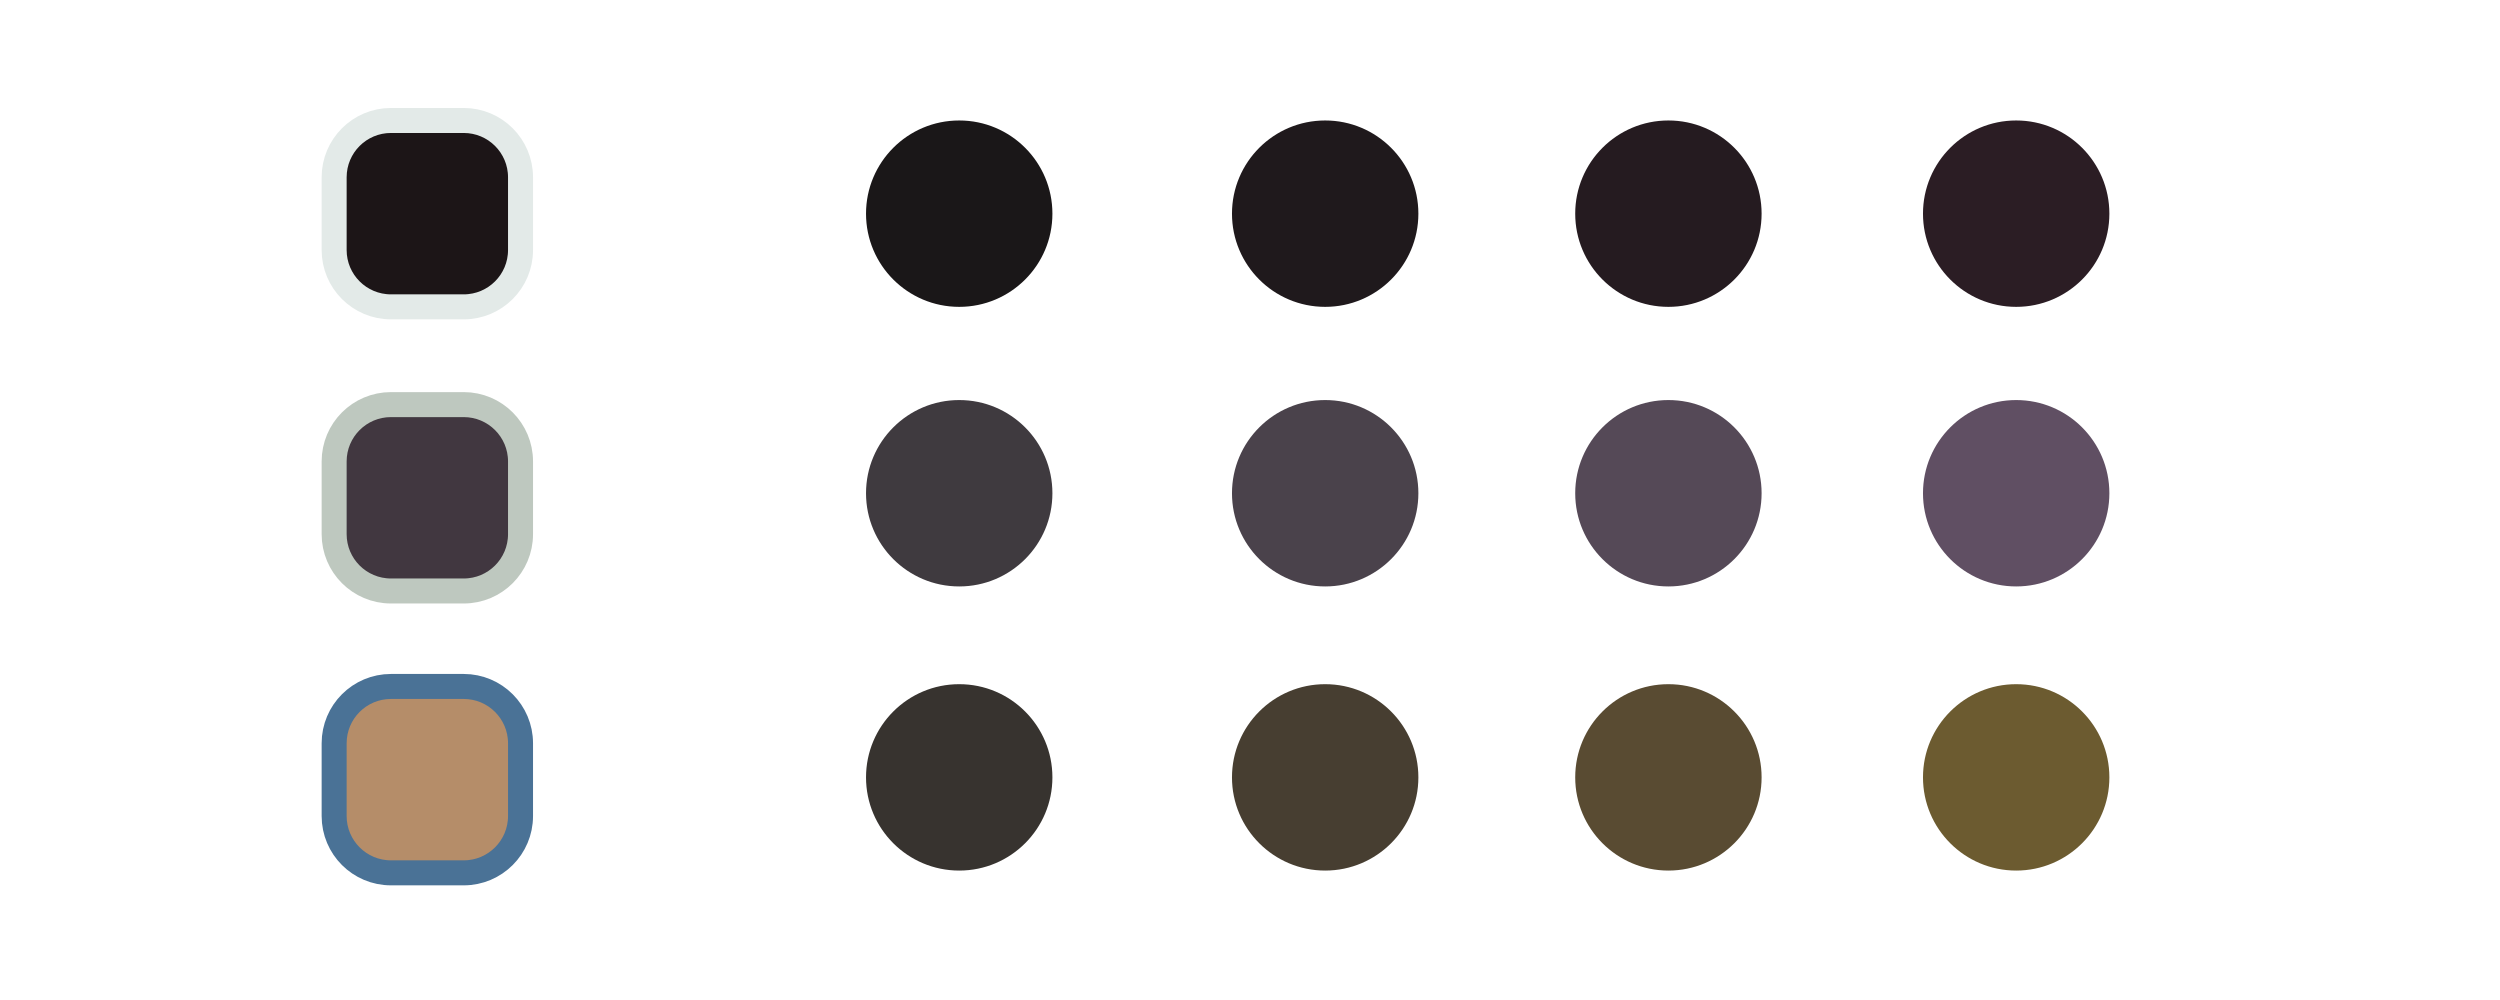
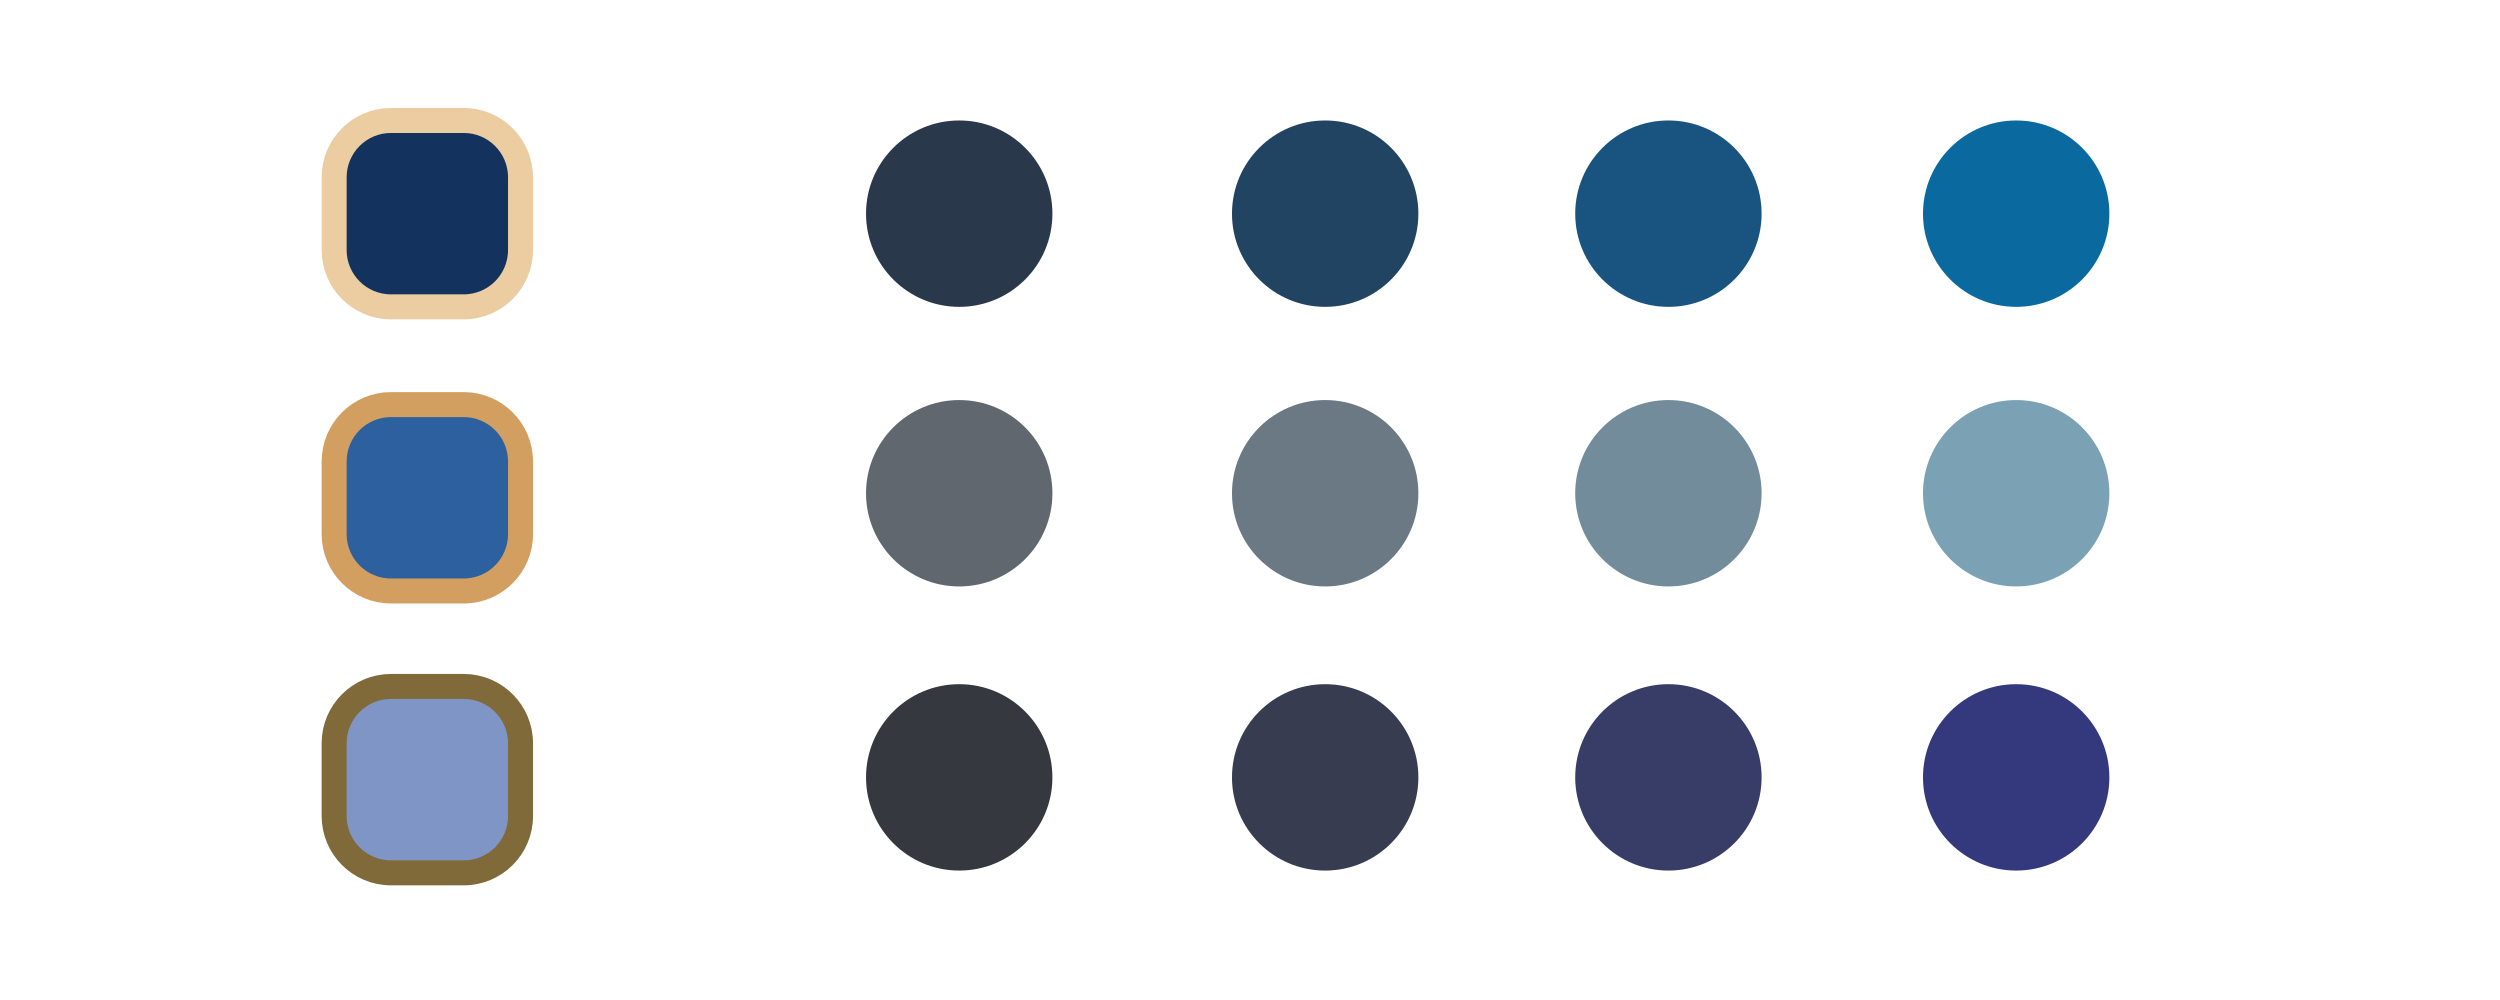
<svg xmlns="http://www.w3.org/2000/svg" width="1000" height="400" viewBox="0 0 264.583 105.833" version="1.1" id="svg1">
  <defs id="defs1" />
  <g id="layer1">
-     <rect style="fill:#1C1517;fill-opacity:1;stroke:#E3EAE8;stroke-width:2.646;stroke-linecap:round;stroke-linejoin:round;stroke-dasharray:none;stroke-opacity:1;paint-order:fill markers stroke" id="rect1" width="19.726" height="19.726" x="35.363" y="12.75" ry="6.014" />
-     <rect style="fill:#413740;fill-opacity:1;stroke:#BEC8BF;stroke-width:2.646;stroke-linecap:round;stroke-linejoin:round;stroke-dasharray:none;stroke-opacity:1;paint-order:fill markers stroke" id="rect2" width="19.726" height="19.726" x="35.363" y="42.82" ry="6.014" />
-     <rect style="fill:#B58D69;fill-opacity:1;stroke:#4A7296;stroke-width:2.646;stroke-linecap:round;stroke-linejoin:round;stroke-dasharray:none;stroke-opacity:1;paint-order:fill markers stroke" id="rect3" width="19.726" height="19.726" x="35.363" y="72.65" ry="6.014" />
-     <rect style="fill:#1A1718;fill-opacity:1;stroke:none;stroke-width:2.646;stroke-linecap:round;stroke-linejoin:round;stroke-dasharray:none;stroke-opacity:1;paint-order:fill markers stroke" id="rect4" width="19.726" height="19.726" x="91.654" y="12.75" ry="9.863" />
-     <rect style="fill:#1F191C;fill-opacity:1;stroke:none;stroke-width:2.646;stroke-linecap:round;stroke-linejoin:round;stroke-dasharray:none;stroke-opacity:1;paint-order:fill markers stroke" id="rect5" width="19.726" height="19.726" x="130.385" y="12.75" ry="9.863" />
-     <rect style="fill:#251B20;fill-opacity:1;stroke:none;stroke-width:2.646;stroke-linecap:round;stroke-linejoin:round;stroke-dasharray:none;stroke-opacity:1;paint-order:fill markers stroke" id="rect6" width="19.726" height="19.726" x="166.71" y="12.75" ry="9.863" />
-     <rect style="fill:#2B1D24;fill-opacity:1;stroke:none;stroke-width:2.646;stroke-linecap:round;stroke-linejoin:round;stroke-dasharray:none;stroke-opacity:1;paint-order:fill markers stroke" id="rect7" width="19.726" height="19.726" x="203.516" y="12.75" ry="9.863" />
-     <rect style="fill:#3F3A3F;fill-opacity:1;stroke:none;stroke-width:2.646;stroke-linecap:round;stroke-linejoin:round;stroke-dasharray:none;stroke-opacity:1;paint-order:fill markers stroke" id="rect8" width="19.726" height="19.726" x="91.654" y="42.339" ry="9.863" />
-     <rect style="fill:#4A424B;fill-opacity:1;stroke:none;stroke-width:2.646;stroke-linecap:round;stroke-linejoin:round;stroke-dasharray:none;stroke-opacity:1;paint-order:fill markers stroke" id="rect9" width="19.726" height="19.726" x="130.385" y="42.339" ry="9.863" />
-     <rect style="fill:#554957;fill-opacity:1;stroke:none;stroke-width:2.646;stroke-linecap:round;stroke-linejoin:round;stroke-dasharray:none;stroke-opacity:1;paint-order:fill markers stroke" id="rect10" width="19.726" height="19.726" x="166.71" y="42.339" ry="9.863" />
-     <rect style="fill:#604F63;fill-opacity:1;stroke:none;stroke-width:2.646;stroke-linecap:round;stroke-linejoin:round;stroke-dasharray:none;stroke-opacity:1;paint-order:fill markers stroke" id="rect11" width="19.726" height="19.726" x="203.516" y="42.339" ry="9.863" />
-     <rect style="fill:#37332F;fill-opacity:1;stroke:none;stroke-width:2.646;stroke-linecap:round;stroke-linejoin:round;stroke-dasharray:none;stroke-opacity:1;paint-order:fill markers stroke" id="rect12" width="19.726" height="19.726" x="91.654" y="72.409" ry="9.863" />
-     <rect style="fill:#473E31;fill-opacity:1;stroke:none;stroke-width:2.646;stroke-linecap:round;stroke-linejoin:round;stroke-dasharray:none;stroke-opacity:1;paint-order:fill markers stroke" id="rect13" width="19.726" height="19.726" x="130.385" y="72.409" ry="9.863" />
-     <rect style="fill:#594B32;fill-opacity:1;stroke:none;stroke-width:2.646;stroke-linecap:round;stroke-linejoin:round;stroke-dasharray:none;stroke-opacity:1;paint-order:fill markers stroke" id="rect14" width="19.726" height="19.726" x="166.71" y="72.409" ry="9.863" />
-     <rect style="fill:#6C5B30;fill-opacity:1;stroke:none;stroke-width:2.646;stroke-linecap:round;stroke-linejoin:round;stroke-dasharray:none;stroke-opacity:1;paint-order:fill markers stroke" id="rect15" width="19.726" height="19.726" x="203.516" y="72.409" ry="9.863" />
+     <rect style="fill:#14325E;fill-opacity:1;stroke:#EBCDA1;stroke-width:2.646;stroke-linecap:round;stroke-linejoin:round;stroke-dasharray:none;stroke-opacity:1;paint-order:fill markers stroke" id="rect1" width="19.726" height="19.726" x="35.363" y="12.75" ry="6.014" />
+     <rect style="fill:#2D609E;fill-opacity:1;stroke:#D29F61;stroke-width:2.646;stroke-linecap:round;stroke-linejoin:round;stroke-dasharray:none;stroke-opacity:1;paint-order:fill markers stroke" id="rect2" width="19.726" height="19.726" x="35.363" y="42.82" ry="6.014" />
+     <rect style="fill:#7F95C5;fill-opacity:1;stroke:#806A3A;stroke-width:2.646;stroke-linecap:round;stroke-linejoin:round;stroke-dasharray:none;stroke-opacity:1;paint-order:fill markers stroke" id="rect3" width="19.726" height="19.726" x="35.363" y="72.65" ry="6.014" />
+     <rect style="fill:#29384B;fill-opacity:1;stroke:none;stroke-width:2.646;stroke-linecap:round;stroke-linejoin:round;stroke-dasharray:none;stroke-opacity:1;paint-order:fill markers stroke" id="rect4" width="19.726" height="19.726" x="91.654" y="12.75" ry="9.863" />
+     <rect style="fill:#224463;fill-opacity:1;stroke:none;stroke-width:2.646;stroke-linecap:round;stroke-linejoin:round;stroke-dasharray:none;stroke-opacity:1;paint-order:fill markers stroke" id="rect5" width="19.726" height="19.726" x="130.385" y="12.75" ry="9.863" />
+     <rect style="fill:#18547F;fill-opacity:1;stroke:none;stroke-width:2.646;stroke-linecap:round;stroke-linejoin:round;stroke-dasharray:none;stroke-opacity:1;paint-order:fill markers stroke" id="rect6" width="19.726" height="19.726" x="166.71" y="12.75" ry="9.863" />
+     <rect style="fill:#0A6A9F;fill-opacity:1;stroke:none;stroke-width:2.646;stroke-linecap:round;stroke-linejoin:round;stroke-dasharray:none;stroke-opacity:1;paint-order:fill markers stroke" id="rect7" width="19.726" height="19.726" x="203.516" y="12.75" ry="9.863" />
+     <rect style="fill:#60676E;fill-opacity:1;stroke:none;stroke-width:2.646;stroke-linecap:round;stroke-linejoin:round;stroke-dasharray:none;stroke-opacity:1;paint-order:fill markers stroke" id="rect8" width="19.726" height="19.726" x="91.654" y="42.339" ry="9.863" />
+     <rect style="fill:#6A7984;fill-opacity:1;stroke:none;stroke-width:2.646;stroke-linecap:round;stroke-linejoin:round;stroke-dasharray:none;stroke-opacity:1;paint-order:fill markers stroke" id="rect9" width="19.726" height="19.726" x="130.385" y="42.339" ry="9.863" />
+     <rect style="fill:#738C9B;fill-opacity:1;stroke:none;stroke-width:2.646;stroke-linecap:round;stroke-linejoin:round;stroke-dasharray:none;stroke-opacity:1;paint-order:fill markers stroke" id="rect10" width="19.726" height="19.726" x="166.71" y="42.339" ry="9.863" />
+     <rect style="fill:#7AA2B4;fill-opacity:1;stroke:none;stroke-width:2.646;stroke-linecap:round;stroke-linejoin:round;stroke-dasharray:none;stroke-opacity:1;paint-order:fill markers stroke" id="rect11" width="19.726" height="19.726" x="203.516" y="42.339" ry="9.863" />
+     <rect style="fill:#35383F;fill-opacity:1;stroke:none;stroke-width:2.646;stroke-linecap:round;stroke-linejoin:round;stroke-dasharray:none;stroke-opacity:1;paint-order:fill markers stroke" id="rect12" width="19.726" height="19.726" x="91.654" y="72.409" ry="9.863" />
+     <rect style="fill:#373C51;fill-opacity:1;stroke:none;stroke-width:2.646;stroke-linecap:round;stroke-linejoin:round;stroke-dasharray:none;stroke-opacity:1;paint-order:fill markers stroke" id="rect13" width="19.726" height="19.726" x="130.385" y="72.409" ry="9.863" />
+     <rect style="fill:#373D66;fill-opacity:1;stroke:none;stroke-width:2.646;stroke-linecap:round;stroke-linejoin:round;stroke-dasharray:none;stroke-opacity:1;paint-order:fill markers stroke" id="rect14" width="19.726" height="19.726" x="166.71" y="72.409" ry="9.863" />
+     <rect style="fill:#34397D;fill-opacity:1;stroke:none;stroke-width:2.646;stroke-linecap:round;stroke-linejoin:round;stroke-dasharray:none;stroke-opacity:1;paint-order:fill markers stroke" id="rect15" width="19.726" height="19.726" x="203.516" y="72.409" ry="9.863" />
  </g>
</svg>
